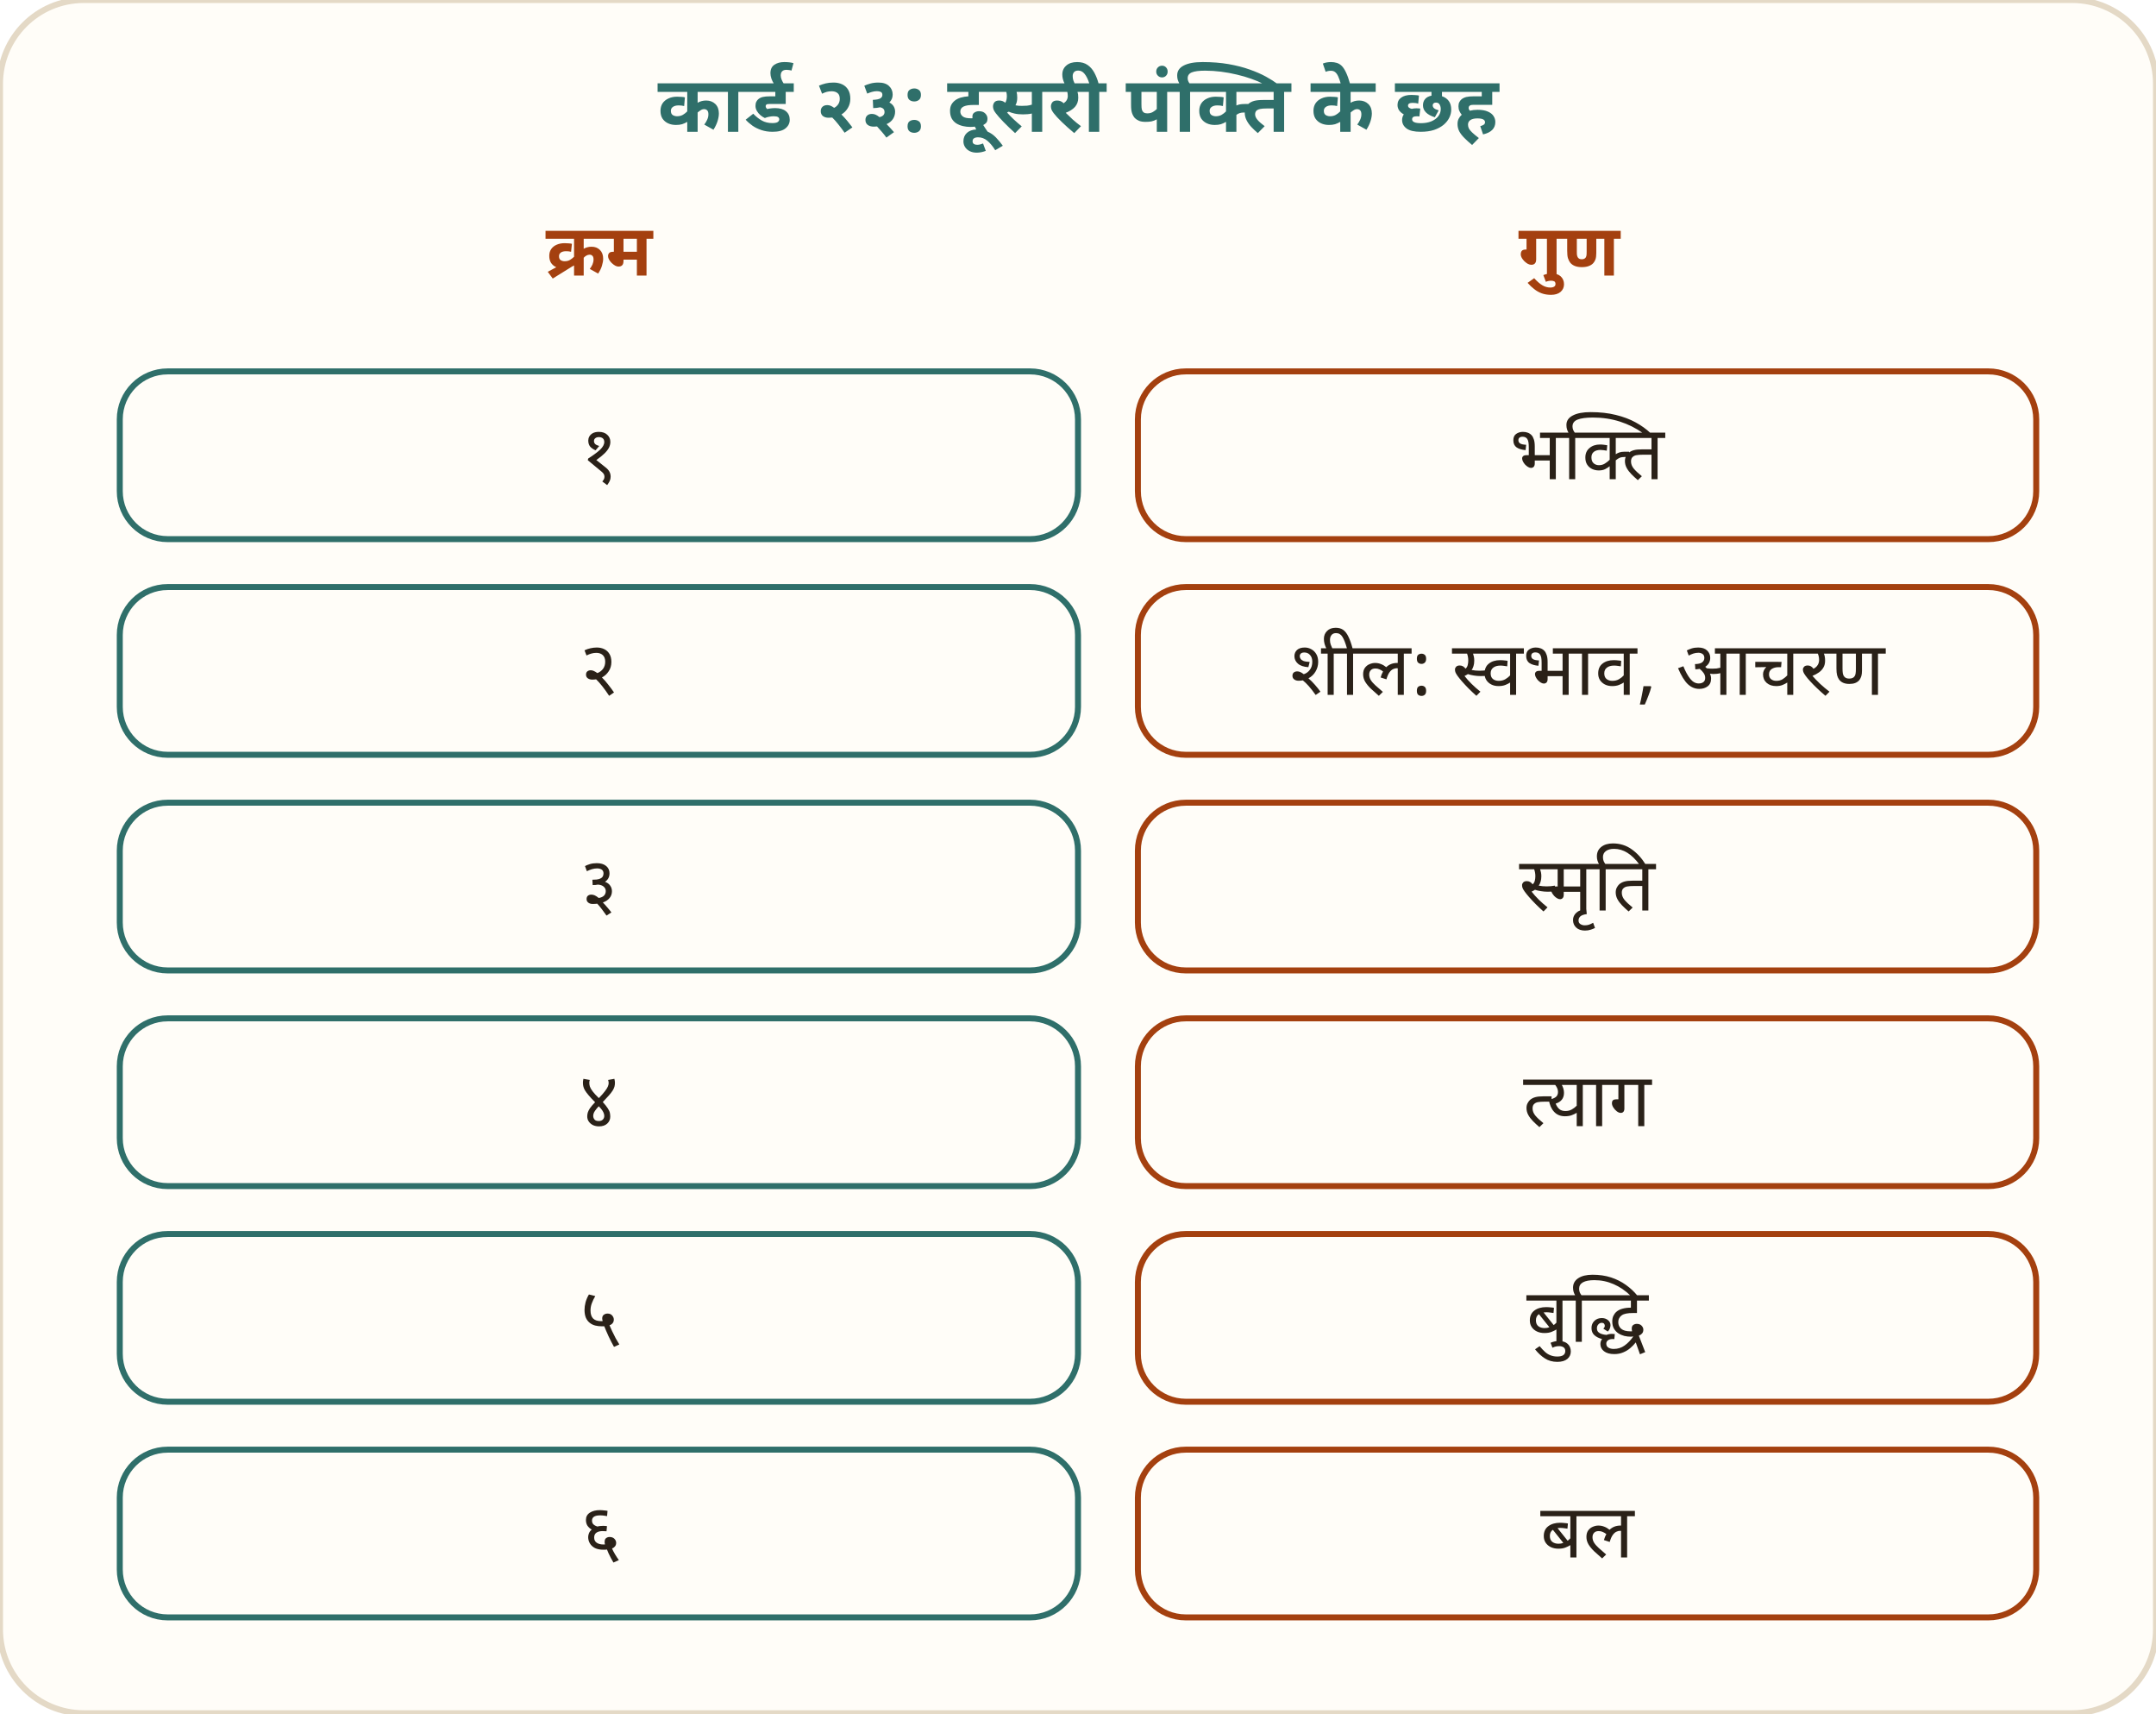
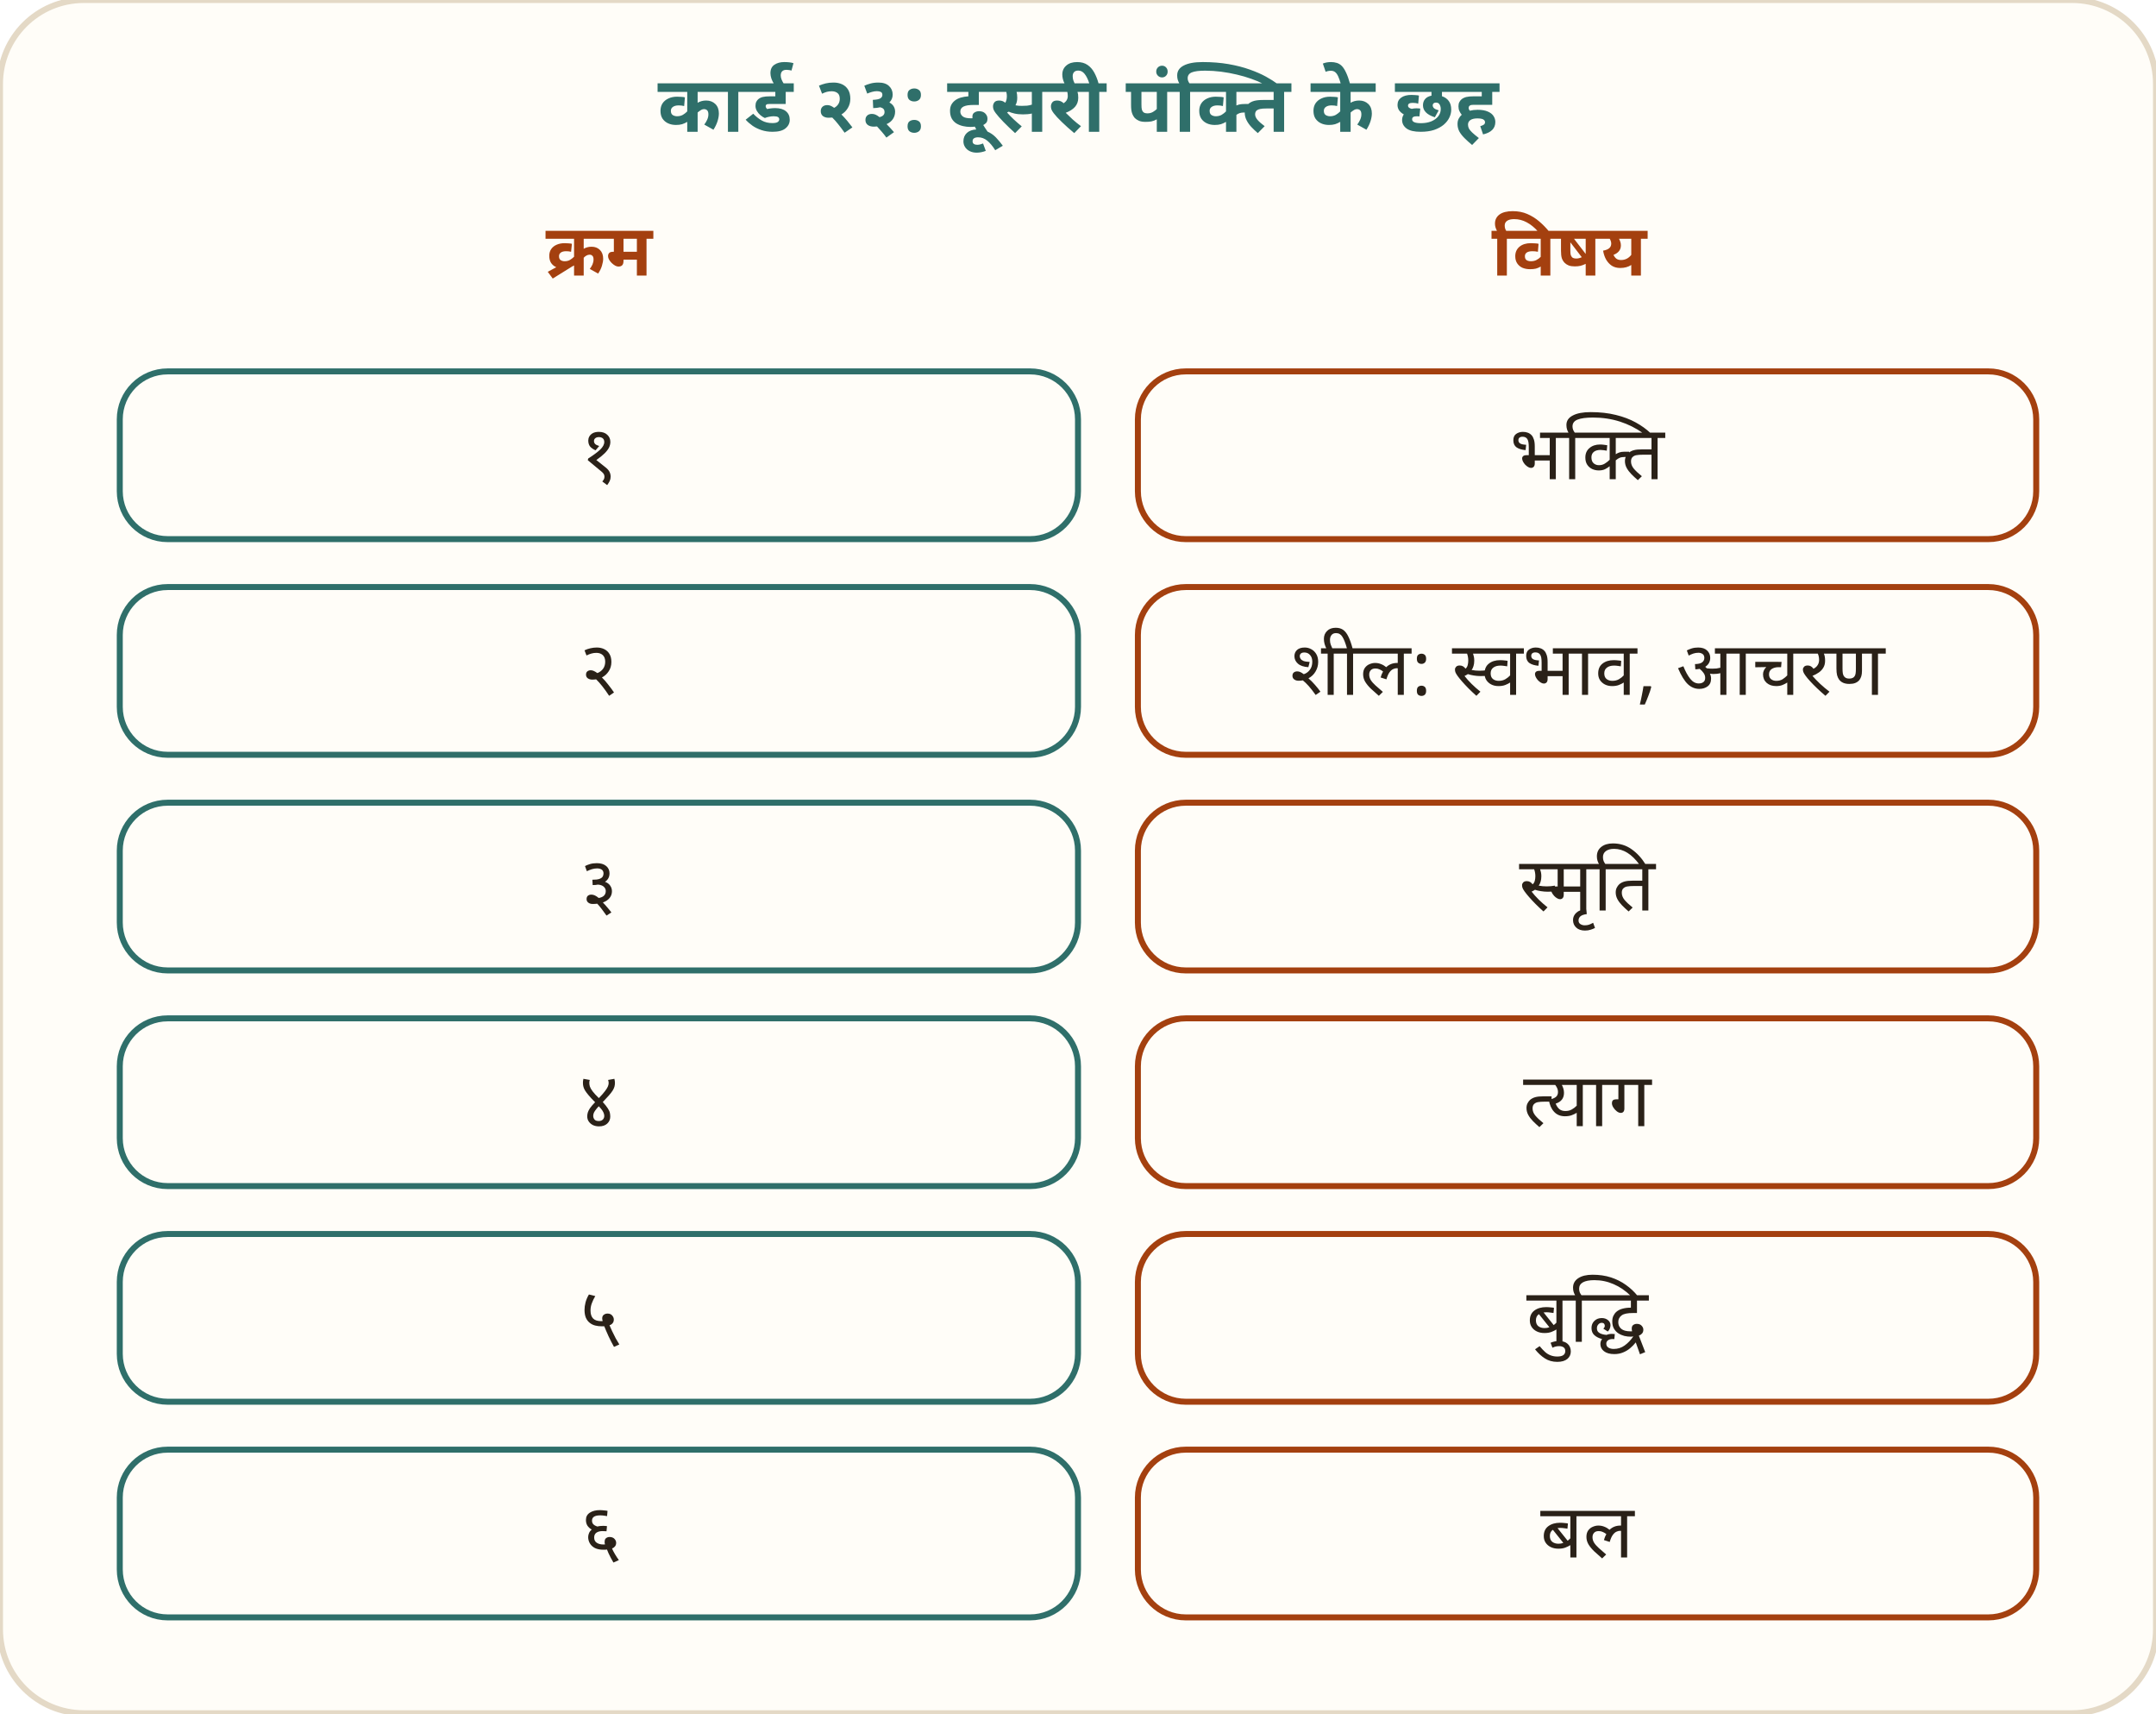
<svg xmlns="http://www.w3.org/2000/svg" viewBox="0 0 360 286" role="img">
  <rect width="360" height="286" rx="14" fill="#fffdf8" stroke="#e4d9c6" />
  <text x="180" y="22" font-family="'Noto Sans Devanagari','Mukta','Nirmala UI','Mangal',sans-serif" font-size="13" font-weight="700" fill="#2f6f6a" text-anchor="middle">कार्ड २३: दूसरी पंक्ति के छह</text>
  <text x="100" y="46" font-family="'Noto Sans Devanagari','Mukta','Nirmala UI','Mangal',sans-serif" font-size="12" font-weight="700" fill="#a4400f" text-anchor="middle">क्रम</text>
-   <text x="262" y="46" font-family="'Noto Sans Devanagari','Mukta','Nirmala UI','Mangal',sans-serif" font-size="12" font-weight="700" fill="#a4400f" text-anchor="middle">गुण</text>
+   <text x="262" y="46" font-family="'Noto Sans Devanagari','Mukta','Nirmala UI','Mangal',sans-serif" font-size="12" font-weight="700" fill="#a4400f" text-anchor="middle">विषय</text>
  <rect x="20" y="62" width="160" height="28" rx="8" fill="#fffdf8" stroke="#2f6f6a" />
  <text x="100.0" y="80.0" font-family="'Noto Sans Devanagari','Mukta','Nirmala UI','Mangal',sans-serif" font-size="12.5" font-weight="500" fill="#2a2118" text-anchor="middle">१</text>
  <rect x="190" y="62" width="150" height="28" rx="8" fill="#fffdf8" stroke="#a4400f" />
  <text x="265.0" y="80.0" font-family="'Noto Sans Devanagari','Mukta','Nirmala UI','Mangal',sans-serif" font-size="12.5" font-weight="500" fill="#2a2118" text-anchor="middle">भक्ति</text>
  <rect x="20" y="98" width="160" height="28" rx="8" fill="#fffdf8" stroke="#2f6f6a" />
  <text x="100.0" y="116.0" font-family="'Noto Sans Devanagari','Mukta','Nirmala UI','Mangal',sans-serif" font-size="12.5" font-weight="500" fill="#2a2118" text-anchor="middle">२</text>
  <rect x="190" y="98" width="150" height="28" rx="8" fill="#fffdf8" stroke="#a4400f" />
  <text x="265.0" y="116.0" font-family="'Noto Sans Devanagari','Mukta','Nirmala UI','Mangal',sans-serif" font-size="12.5" font-weight="500" fill="#2a2118" text-anchor="middle">शील: स्वभाव, आचरण</text>
  <rect x="20" y="134" width="160" height="28" rx="8" fill="#fffdf8" stroke="#2f6f6a" />
  <text x="100.0" y="152.0" font-family="'Noto Sans Devanagari','Mukta','Nirmala UI','Mangal',sans-serif" font-size="12.5" font-weight="500" fill="#2a2118" text-anchor="middle">३</text>
  <rect x="190" y="134" width="150" height="28" rx="8" fill="#fffdf8" stroke="#a4400f" />
  <text x="265.0" y="152.0" font-family="'Noto Sans Devanagari','Mukta','Nirmala UI','Mangal',sans-serif" font-size="12.5" font-weight="500" fill="#2a2118" text-anchor="middle">स्मृति</text>
  <rect x="20" y="170" width="160" height="28" rx="8" fill="#fffdf8" stroke="#2f6f6a" />
  <text x="100.0" y="188.0" font-family="'Noto Sans Devanagari','Mukta','Nirmala UI','Mangal',sans-serif" font-size="12.5" font-weight="500" fill="#2a2118" text-anchor="middle">४</text>
  <rect x="190" y="170" width="150" height="28" rx="8" fill="#fffdf8" stroke="#a4400f" />
  <text x="265.0" y="188.0" font-family="'Noto Sans Devanagari','Mukta','Nirmala UI','Mangal',sans-serif" font-size="12.5" font-weight="500" fill="#2a2118" text-anchor="middle">त्याग</text>
  <rect x="20" y="206" width="160" height="28" rx="8" fill="#fffdf8" stroke="#2f6f6a" />
  <text x="100.0" y="224.0" font-family="'Noto Sans Devanagari','Mukta','Nirmala UI','Mangal',sans-serif" font-size="12.5" font-weight="500" fill="#2a2118" text-anchor="middle">५</text>
  <rect x="190" y="206" width="150" height="28" rx="8" fill="#fffdf8" stroke="#a4400f" />
  <text x="265.0" y="224.0" font-family="'Noto Sans Devanagari','Mukta','Nirmala UI','Mangal',sans-serif" font-size="12.5" font-weight="500" fill="#2a2118" text-anchor="middle">बुद्धि</text>
  <rect x="20" y="242" width="160" height="28" rx="8" fill="#fffdf8" stroke="#2f6f6a" />
  <text x="100.0" y="260.0" font-family="'Noto Sans Devanagari','Mukta','Nirmala UI','Mangal',sans-serif" font-size="12.5" font-weight="500" fill="#2a2118" text-anchor="middle">६</text>
  <rect x="190" y="242" width="150" height="28" rx="8" fill="#fffdf8" stroke="#a4400f" />
  <text x="265.0" y="260.0" font-family="'Noto Sans Devanagari','Mukta','Nirmala UI','Mangal',sans-serif" font-size="12.5" font-weight="500" fill="#2a2118" text-anchor="middle">बल</text>
</svg>
